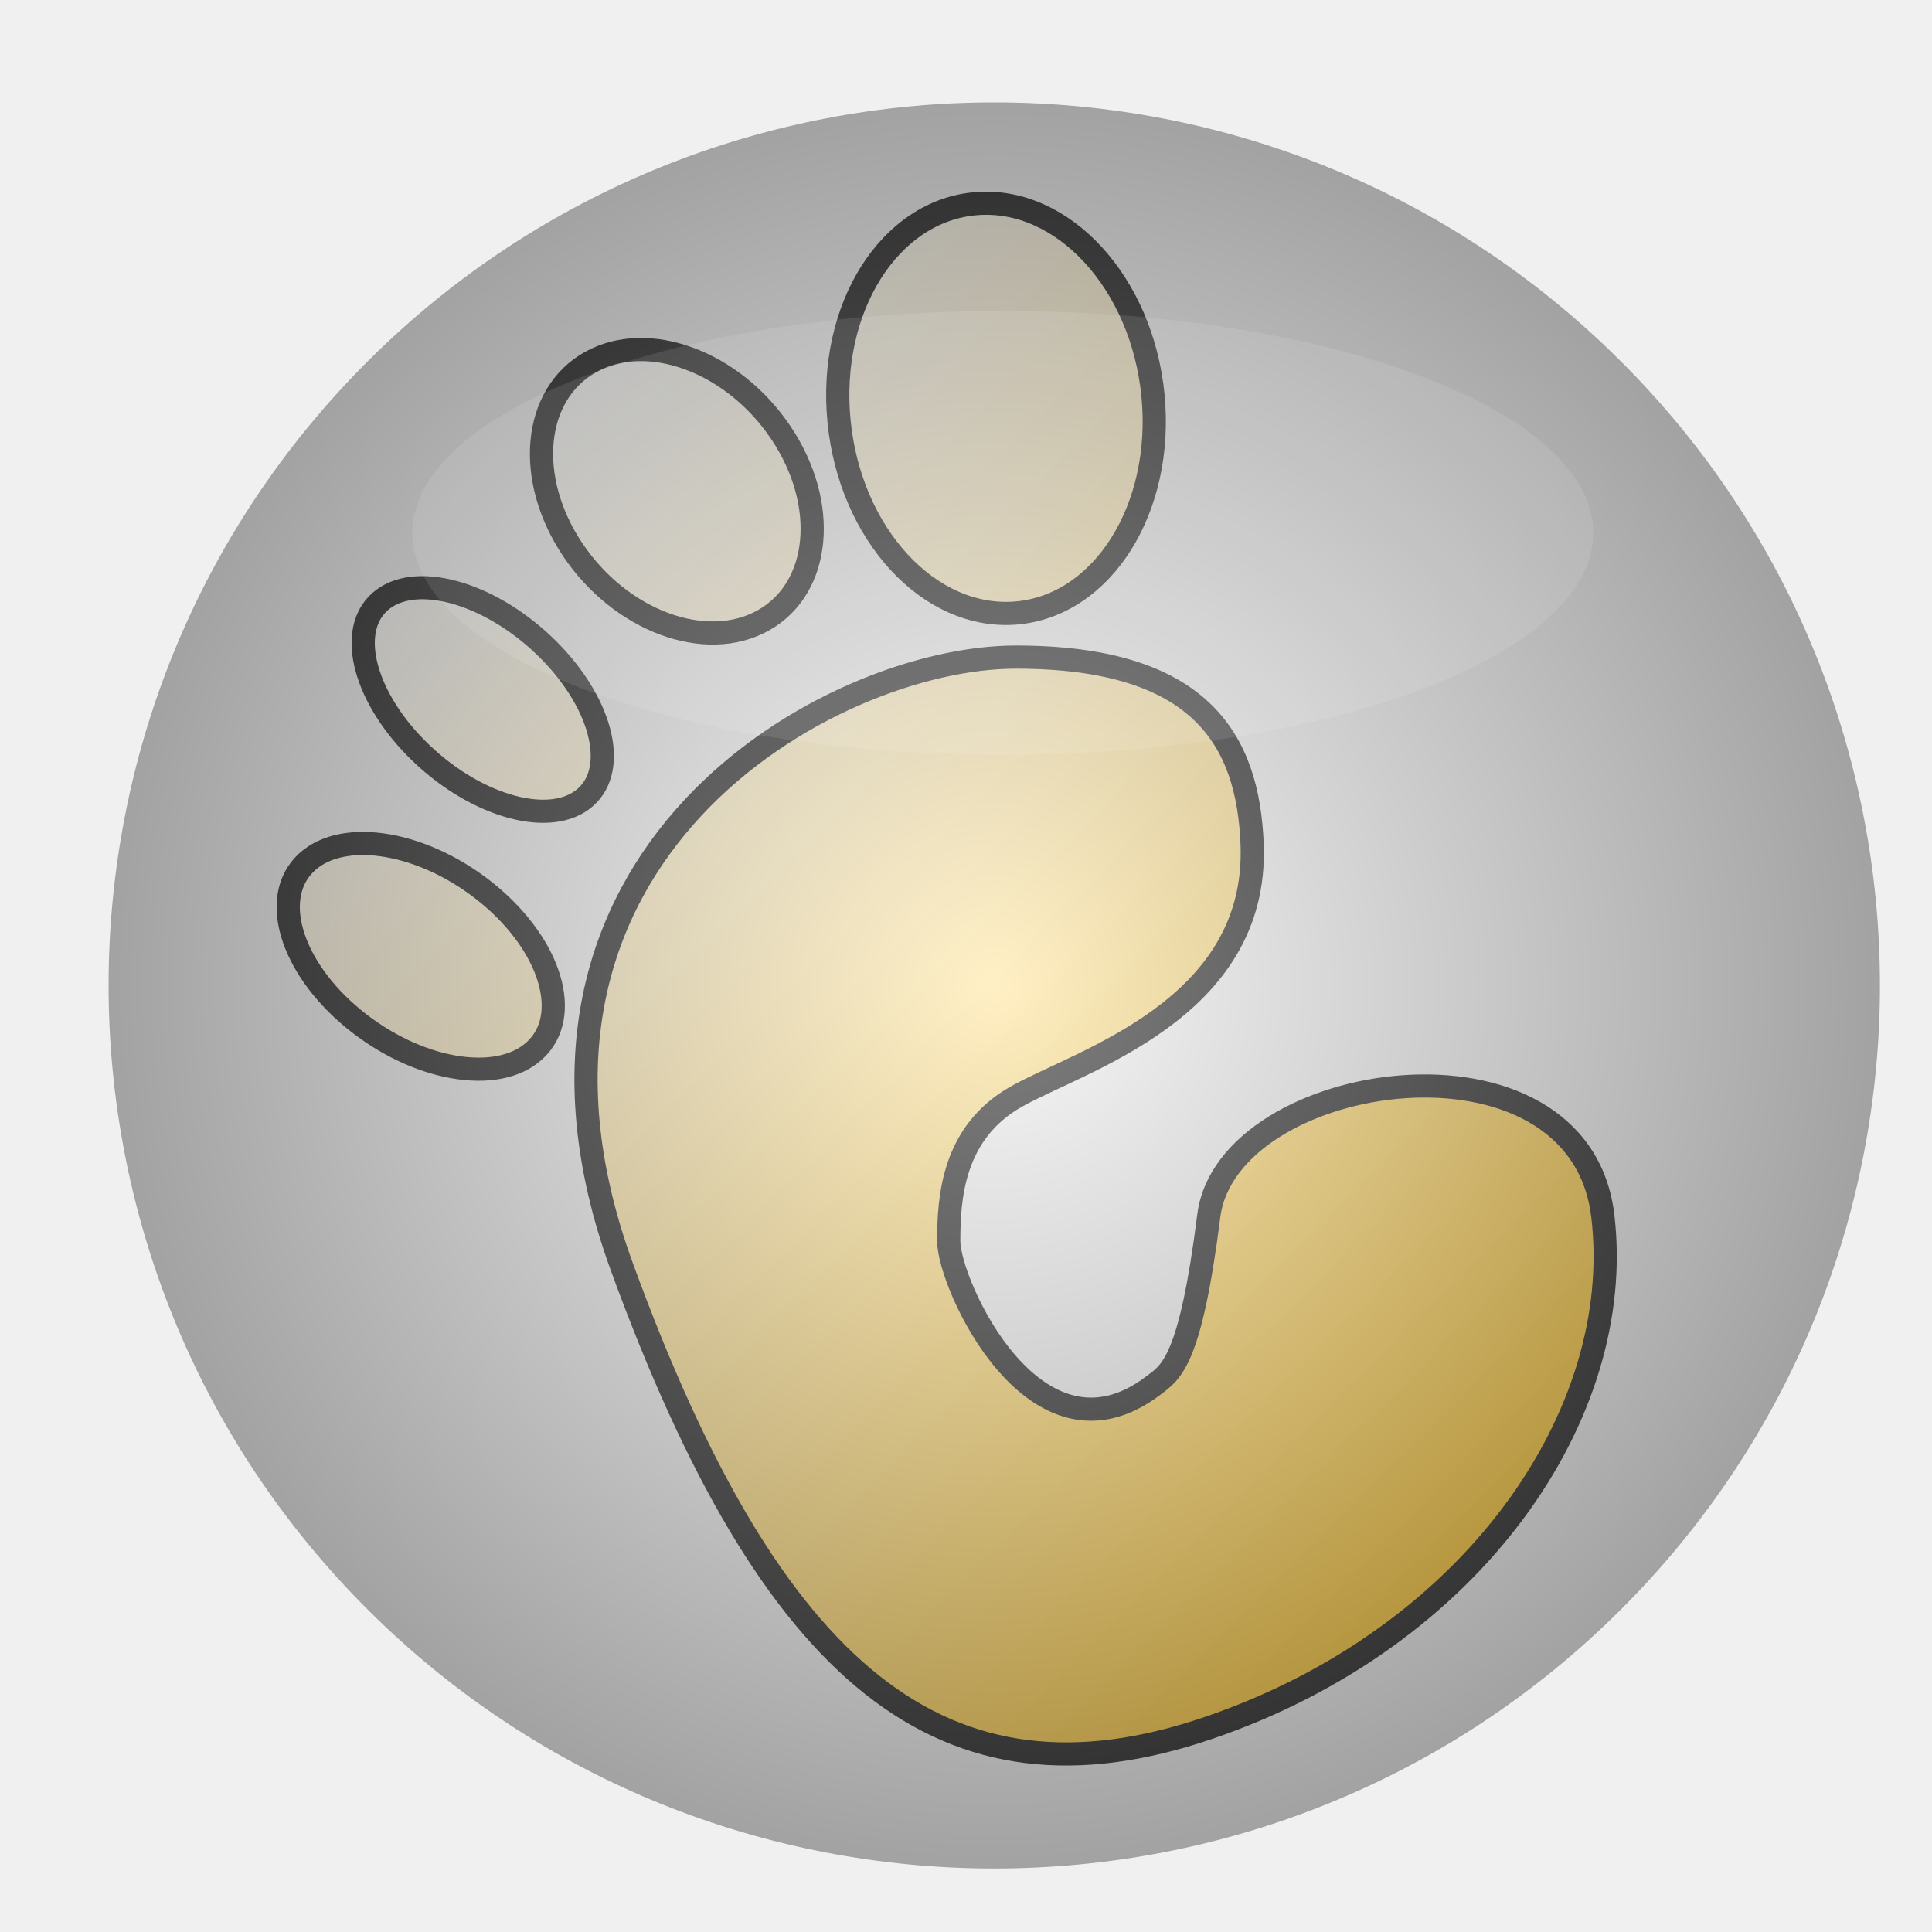
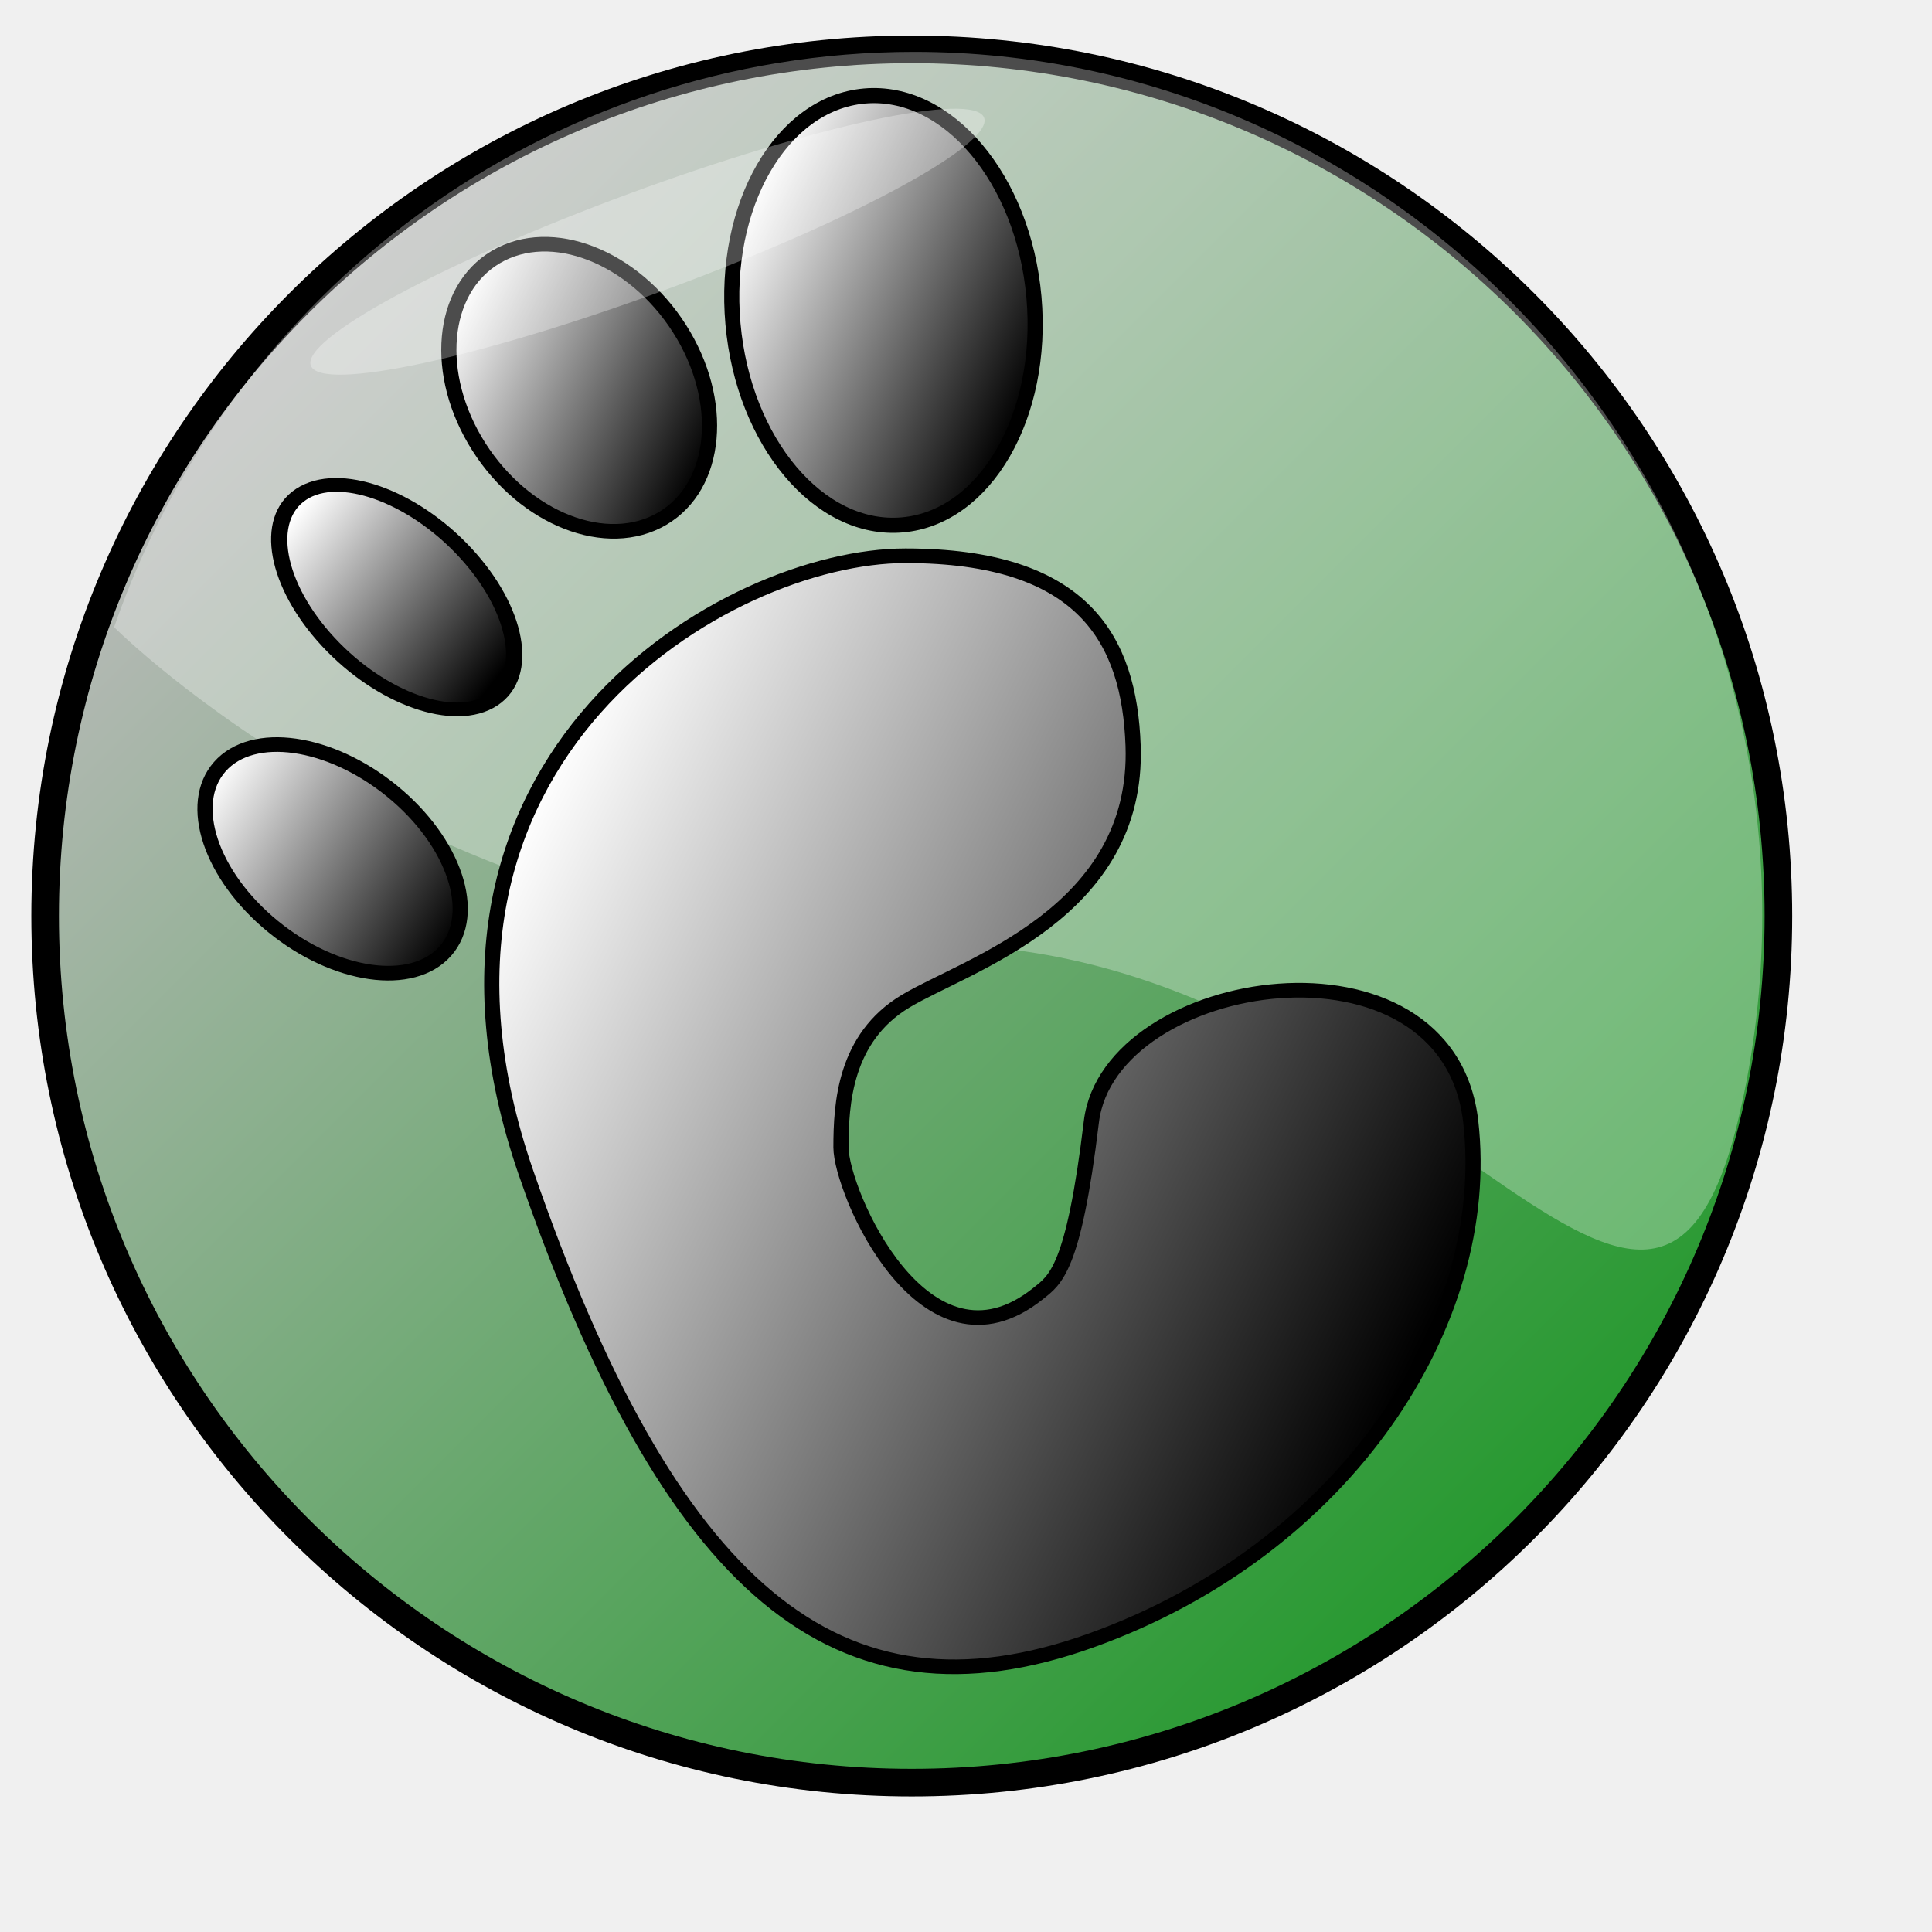
- <svg xmlns="http://www.w3.org/2000/svg" width="48pt" height="48pt" viewBox="0 0 140 143" overflow="visible" enable-background="new 0 0 140 143" xml:space="preserve" id="svg153">
-   <defs id="defs198" />
-   <g id="g177" transform="matrix(1.02932,0,0,1,-0.191706,7.62939e-06)">
-     <g id="g158" style="font-size:12;stroke:#000000;" transform="matrix(1.66871,0,0,1.71259,-54.0222,-53.4729)">
-       <linearGradient id="XMLID_1_" gradientUnits="userSpaceOnUse" x1="52.374" y1="51.555" x2="97.124" y2="96.305">
-         <stop offset="0" style="stop-color:#FFFFFF" id="stop160" />
-         <stop offset="1" style="stop-color:#FFBF10" id="stop161" />
+ <svg xmlns="http://www.w3.org/2000/svg" xmlns:xlink="http://www.w3.org/1999/xlink" id="svg956" width="48pt" height="48pt">
+   <defs id="defs958">
+     <linearGradient id="linearGradient1034">
+       <stop style="stop-color:#000;stop-opacity:1;" offset="0" id="stop1035" />
+       <stop style="stop-color:#fff;stop-opacity:1;" offset="1" id="stop1036" />
+     </linearGradient>
+     <linearGradient xlink:href="#linearGradient1034" id="linearGradient1037" y2="0.16" x2="0.054" y1="0.683" x1="1.017" spreadMethod="pad" gradientTransform="matrix(1.000003,-3.810121e-6,-4.285005e-8,0.999997,-1.033762e-8,-1.736323e-7)" gradientUnits="objectBoundingBox" />
+     <linearGradient xlink:href="#linearGradient1034" id="linearGradient1038" />
+   </defs>
+   <g id="g221" transform="matrix(0.914571,0,0,0.91457,-0.657105,-1.23369)">
+     <g id="g176" style="font-size:12;stroke:#000000;" transform="translate(-12.02599,-16.08069)">
+       <linearGradient id="XMLID_3_" gradientUnits="userSpaceOnUse" x1="23.573" y1="28.412" x2="67.966" y2="72.805">
+         <stop offset="0" style="stop-color:#BABABA" id="stop178" />
+         <stop offset="1" style="stop-color:#26992F" id="stop179" />
+         <midPointStop offset="0" style="stop-color:#BABABA" id="midPointStop180" />
+         <midPointStop offset="0.5" style="stop-color:#BABABA" id="midPointStop181" />
+         <midPointStop offset="1" style="stop-color:#26992F" id="midPointStop182" />
      </linearGradient>
-       <path fill="url(#XMLID_1_)" stroke="none" d="M54.792,76.486c-1.474,1.596-4.929,1.126-7.717-1.046      c-2.788-2.171-3.854-5.224-2.38-6.817s4.928-1.124,7.716,1.047C55.199,71.843,56.265,74.895,54.792,76.486z M55.062,59.128      c-2.44-2.338-5.604-3.192-7.066-1.908c-1.462,1.285-0.668,4.222,1.772,6.561c2.44,2.338,5.604,3.192,7.066,1.907      C58.295,64.404,57.502,61.467,55.062,59.128z M65.267,49.932c-2.057-3.082-5.734-4.45-8.213-3.056      c-2.479,1.394-2.82,5.021-0.763,8.103c2.058,3.082,5.735,4.451,8.213,3.057C66.983,56.643,67.324,53.014,65.267,49.932z       M67.767,49.423c0.473,4.885,3.884,8.6,7.621,8.295c3.735-0.305,6.382-4.512,5.909-9.398c-0.473-4.886-3.885-8.6-7.621-8.295      C69.94,40.33,67.294,44.537,67.767,49.423z M75.381,59.623c-7.98,0-23.431,8.57-16.979,26.333      c6.452,17.762,13.922,23.839,25.299,19.943c11.375-3.895,17.997-13.556,16.979-22.126c-1.02-8.569-16.183-6.318-16.979,0      c-0.798,6.322-1.624,6.748-2.378,7.324c-5.087,3.893-8.828-4.363-8.828-6.232s0.17-4.676,2.886-6.233      c2.717-1.558,10.456-3.743,10.188-10.906C85.398,63.207,83.36,59.623,75.381,59.623z" id="path165" />
-       <path fill="none" d="M54.792,76.486c-1.474,1.596-4.929,1.126-7.717-1.046      c-2.788-2.171-3.854-5.224-2.38-6.817s4.928-1.124,7.716,1.047C55.199,71.843,56.265,74.895,54.792,76.486z M55.062,59.128      c-2.44-2.338-5.604-3.192-7.066-1.908c-1.462,1.285-0.668,4.222,1.772,6.561c2.44,2.338,5.604,3.192,7.066,1.907      C58.295,64.404,57.502,61.467,55.062,59.128z M65.267,49.932c-2.057-3.082-5.734-4.45-8.213-3.056      c-2.479,1.394-2.82,5.021-0.763,8.103c2.058,3.082,5.735,4.451,8.213,3.057C66.983,56.643,67.324,53.014,65.267,49.932z       M67.767,49.423c0.473,4.885,3.884,8.6,7.621,8.295c3.735-0.305,6.382-4.512,5.909-9.398c-0.473-4.886-3.885-8.6-7.621-8.295      C69.94,40.33,67.294,44.537,67.767,49.423z M75.381,59.623c-7.98,0-23.431,8.57-16.979,26.333      c6.452,17.762,13.922,23.839,25.299,19.943c11.375-3.895,17.997-13.556,16.979-22.126c-1.02-8.569-16.183-6.318-16.979,0      c-0.798,6.322-1.624,6.748-2.378,7.324c-5.087,3.893-8.828-4.363-8.828-6.232s0.17-4.676,2.886-6.233      c2.717-1.558,10.456-3.743,10.188-10.906C85.398,63.207,83.36,59.623,75.381,59.623z" id="path166" />
+       <path knockout="Off" fill="url(#XMLID_3_)" stroke="none" d="M77.159,50.608c0-17.336-14.054-31.39-31.39-31.39      s-31.39,14.054-31.39,31.39s14.054,31.39,31.39,31.39S77.159,67.944,77.159,50.608z" id="path183" />
+       <path knockout="Off" fill="none" d="M77.159,50.608c0-17.336-14.054-31.39-31.39-31.39s-31.39,14.054-31.39,31.39      s14.054,31.39,31.39,31.39S77.159,67.944,77.159,50.608z" id="path184" />
    </g>
-     <g opacity="0.5" id="g169" style="font-size:12;opacity:0.5;stroke:#000000;" transform="matrix(1.66871,0,0,1.71259,-54.0222,-53.4729)">
-       <radialGradient id="XMLID_2_" cx="74.457" cy="73.814" r="38.166" fx="74.457" fy="73.814" gradientUnits="userSpaceOnUse">
-         <stop offset="0.006" style="stop-color:#FFFFFF" id="stop171" />
-         <stop offset="1" style="stop-color:#545454" id="stop172" />
-       </radialGradient>
-       <path fill="url(#XMLID_2_)" stroke="none" d="M47.47,46.826c14.904-14.903,39.07-14.903,53.974,0      c14.904,14.905,14.904,39.07,0,53.974c-14.904,14.905-39.07,14.905-53.974,0C32.566,85.896,32.565,61.731,47.47,46.826z" id="path176" />
+     <path knockout="Off" opacity="0.3" fill="#FFFFFF" stroke="none" d="M63.334,65.667c33.666-0.334,49.583,38.396,55.723,12.014    c1.053-4.521,1.61-9.242,1.61-14.097c0-33.183-26.042-60.083-58.167-60.083c-25.325,0-46.87,16.717-54.855,40.052    C7.645,43.553,29.667,66.001,63.334,65.667z" id="path224" style="font-size:12;opacity:0.3;fill:#ffffff;stroke:none;stroke-opacity:1;" transform="matrix(0.528191,0,0,0.520251,0.812973,1.405884)" />
+     <g id="g170" style="font-size:12;stroke:#000000;" transform="matrix(0.549663,0,0,0.529099,-0.976302,0.711392)">
+       <linearGradient id="XMLID_2_" gradientUnits="userSpaceOnUse" x1="14.712" y1="64.508" x2="33.44" y2="60.705" gradientTransform="matrix(0.7624 0.6471 -0.873 1.0287 61.2997 -19.9834)">
+         <stop offset="0" style="stop-color:#FFFFFF" id="stop172" />
+         <stop offset="1" style="stop-color:#000000" id="stop173" />
+         <midPointStop offset="0" style="stop-color:#FFFFFF" id="midPointStop174" />
+         <midPointStop offset="0.5" style="stop-color:#FFFFFF" id="midPointStop175" />
+         <midPointStop offset="1" style="stop-color:#000000" id="midPointStop176" />
+       </linearGradient>
+       <path knockout="Off" fill="url(#XMLID_2_)" stroke="none" d="M32.434,66.309c-2.17,2.558-7.257,1.805-11.362-1.68      s-5.675-8.381-3.505-10.938s7.256-1.804,11.362,1.681S34.604,63.752,32.434,66.309z" id="path177" />
+       <path knockout="Off" fill="none" d="M32.434,66.309c-2.17,2.558-7.257,1.805-11.362-1.68s-5.675-8.381-3.505-10.938      s7.256-1.804,11.362,1.681S34.604,63.752,32.434,66.309z" id="path178" />
    </g>
-     <g id="g191" style="font-size:12;stroke:#000000;" transform="matrix(1.66871,0,0,1.71259,-54.0222,-53.4729)">
-       <path opacity="0.1" fill="#FFFFFF" stroke="none" d="M100.268,54.252c0,5.298-11.392,9.593-25.443,9.593      c-14.053,0-25.444-4.295-25.444-9.593c0-5.298,11.391-9.593,25.444-9.593C88.876,44.659,100.268,48.954,100.268,54.252z" id="path192" />
+     <g id="g192" style="font-size:12;stroke:#000000;" transform="matrix(0.549663,0,0,0.529099,-0.976302,0.711392)">
+       <linearGradient id="XMLID_4_" gradientUnits="userSpaceOnUse" x1="34.439" y1="37.104" x2="50.669" y2="26.359" gradientTransform="matrix(0.5224 0.8527 -0.8527 0.5224 46.0772 -25.1128)">
+         <stop offset="0" style="stop-color:#FFFFFF" id="stop194" />
+         <stop offset="1" style="stop-color:#000000" id="stop195" />
+         <midPointStop offset="0" style="stop-color:#FFFFFF" id="midPointStop196" />
+         <midPointStop offset="0.5" style="stop-color:#FFFFFF" id="midPointStop197" />
+         <midPointStop offset="1" style="stop-color:#000000" id="midPointStop198" />
+       </linearGradient>
+       <path knockout="Off" fill="url(#XMLID_4_)" stroke="none" d="M46.735,36.703c-3.65,2.236-9.064,0.04-12.094-4.904      c-3.029-4.945-2.527-10.766,1.123-13.002c3.65-2.236,9.064-0.04,12.094,4.904C50.888,28.646,50.385,34.467,46.735,36.703z" id="path199" />
+       <path knockout="Off" fill="none" d="M46.735,36.703c-3.65,2.236-9.064,0.04-12.094-4.904      c-3.029-4.945-2.527-10.766,1.123-13.002c3.65-2.236,9.064-0.04,12.094,4.904C50.888,28.646,50.385,34.467,46.735,36.703z" id="path200" />
    </g>
+     <g id="g203" style="font-size:12;stroke:#000000;" transform="matrix(0.5472,0,0,0.5472,-0.935446,0.554882)">
+       <linearGradient id="XMLID_5_" gradientUnits="userSpaceOnUse" x1="52.344" y1="15.504" x2="71.674" y2="26.698" gradientTransform="matrix(0.9961 -0.0884 0.0884 0.9961 -2.1327 6.4629)">
+         <stop offset="0" style="stop-color:#FFFFFF" id="stop205" />
+         <stop offset="1" style="stop-color:#000000" id="stop206" />
+         <midPointStop offset="0" style="stop-color:#FFFFFF" id="midPointStop207" />
+         <midPointStop offset="0.5" style="stop-color:#FFFFFF" id="midPointStop208" />
+         <midPointStop offset="1" style="stop-color:#000000" id="midPointStop209" />
+       </linearGradient>
+       <path knockout="Off" fill="url(#XMLID_5_)" stroke="none" d="M51.539,22.884c0.696,7.839,5.72,13.798,11.222,13.31      c5.5-0.489,9.396-7.239,8.7-15.079S65.74,7.317,60.239,7.806C54.738,8.294,50.843,15.045,51.539,22.884z" id="path210" />
+       <path knockout="Off" fill="none" d="M51.539,22.884c0.696,7.839,5.72,13.798,11.222,13.31c5.5-0.489,9.396-7.239,8.7-15.079      S65.74,7.317,60.239,7.806C54.738,8.294,50.843,15.045,51.539,22.884z" id="path211" />
+     </g>
+     <g id="g214" style="font-size:12;stroke:#000000;" transform="matrix(0.549663,0,0,0.529099,-0.976302,0.711392)">
+       <linearGradient id="XMLID_6_" gradientUnits="userSpaceOnUse" x1="34.821" y1="63.256" x2="97.262" y2="92.372">
+         <stop offset="0" style="stop-color:#FFFFFF" id="stop216" />
+         <stop offset="1" style="stop-color:#000000" id="stop217" />
+         <midPointStop offset="0" style="stop-color:#FFFFFF" id="midPointStop218" />
+         <midPointStop offset="0.5" style="stop-color:#FFFFFF" id="midPointStop219" />
+         <midPointStop offset="1" style="stop-color:#000000" id="midPointStop220" />
+       </linearGradient>
+       <path knockout="Off" fill="url(#XMLID_6_)" stroke="none" d="M77.75,52.25c0.396,11.493-11,15-15,17.5s-4.25,7-4.25,10      s5.509,16.246,13,10c1.11-0.926,2.326-1.609,3.5-11.75s23.5-13.75,25,0s-8.25,29.25-25,35.5s-27.75-3.5-37.25-32      s13.25-42.25,25-42.25S77.5,45,77.75,52.25z" id="path221" />
+       <path knockout="Off" fill="none" d="M77.75,52.25c0.396,11.493-11,15-15,17.5s-4.25,7-4.25,10s5.509,16.246,13,10      c1.11-0.926,2.326-1.609,3.5-11.75s23.5-13.75,25,0s-8.25,29.25-25,35.5s-27.75-3.5-37.25-32s13.25-42.25,25-42.25      S77.5,45,77.75,52.25z" id="path222" />
+     </g>
+     <g id="g181" style="font-size:12;stroke:#000000;fill:url(#linearGradient1037);" transform="matrix(0.585656,5.636508e-2,-5.135125e-2,0.494384,0.308826,0.490393)">
+       <linearGradient id="linearGradient1026" gradientUnits="userSpaceOnUse" x1="15.524" y1="47.622" x2="36.266" y2="42.513" gradientTransform="matrix(0.5915 0.6176 -0.9744 0.9332 57.5307 -15.8603)" style="fill:url(#linearGradient1037);">
+         <stop offset="0" style="stop-color:#FFFFFF;fill:url(#linearGradient1037);" id="stop183" />
+         <stop offset="1" style="stop-color:#000000;fill:url(#linearGradient1037);" id="stop184" />
+         <midPointStop offset="0" style="stop-color:#FFFFFF;fill:url(#linearGradient1037);" id="midPointStop185" />
+         <midPointStop offset="0.5" style="stop-color:#FFFFFF;fill:url(#linearGradient1037);" id="midPointStop186" />
+         <midPointStop offset="1" style="stop-color:#000000;fill:url(#linearGradient1037);" id="midPointStop187" />
+       </linearGradient>
+       <path knockout="Off" fill="url(#XMLID_3_)" stroke="none" d="M35.441,48.982c-2.152,2.062-6.811,0.691-10.404-3.06      c-3.594-3.752-4.762-8.465-2.61-10.527c2.153-2.062,6.812-0.691,10.404,3.061C36.425,42.208,37.593,46.92,35.441,48.982z" id="path188" style="fill:url(#linearGradient1037);" />
+       <path knockout="Off" fill="none" d="M35.441,48.982c-2.152,2.062-6.811,0.691-10.404-3.06      c-3.594-3.752-4.762-8.465-2.61-10.527c2.153-2.062,6.812-0.691,10.404,3.061C36.425,42.208,37.593,46.92,35.441,48.982z" id="path189" style="fill:url(#linearGradient1037);" />
+     </g>
+     <path knockout="Off" display="none" opacity="0.3" fill="#FFFFFF" stroke="none" d="M28.775,61.992    c-5.275-0.492-9.577-5.984-8.459-7.301c2.17-2.557,7.256-1.804,11.362,1.681s5.675,8.38,3.505,10.937    C35.184,67.309,34.051,62.484,28.775,61.992z M35.581,39.456c-3.592-3.752-8.251-5.123-10.404-3.061    c-2.152,2.062-0.984,6.774,2.61,10.527c3.593,3.751,8.251,5.122,10.404,3.06S39.175,43.208,35.581,39.456z M50.608,24.701    c-3.029-4.944-8.444-7.141-12.094-4.904c-3.65,2.236-4.152,8.057-1.123,13.002c3.029,4.944,8.444,7.141,12.094,4.904    C53.135,35.467,53.638,29.646,50.608,24.701z M54.289,23.884c0.696,7.839,5.72,13.798,11.222,13.31    c5.5-0.489,9.396-7.239,8.7-15.079S68.49,8.317,62.989,8.806C57.488,9.294,53.593,16.045,54.289,23.884z M61.25,80.75    c0-3,0.25-7.5,4.25-10s15.396-6.007,15-17.5c-0.25-7.25-3.25-13-15-13c-8.617,0-23.552,7.26-26.862,22.47    C37.945,65.901,43.75,78.5,49.5,74.75S61.25,80.75,61.25,80.75z M103.5,84.75c2-20.5-27-20-26.5,1.25c0.023,0.985,9-7,13.75-2.75    S103.5,84.75,103.5,84.75z" id="path223" style="font-size:12;opacity:0.3;fill:#ffffff;" transform="matrix(0.549663,0,0,0.529099,-0.915652,0.890359)" />
+     <path knockout="Off" opacity="0.3" fill="#FFFFFF" stroke="none" d="M67.929,9.256c0.691,1.805-8.678,7.071-20.927,11.763    c-12.25,4.691-22.74,7.031-23.431,5.226s8.678-7.071,20.927-11.763C56.748,9.79,67.237,7.451,67.929,9.256z" id="path225" style="font-size:12;opacity:0.3;fill:#ffffff;" transform="matrix(0.549663,0,0,0.529099,-0.976302,0.711392)" />
  </g>
</svg>
